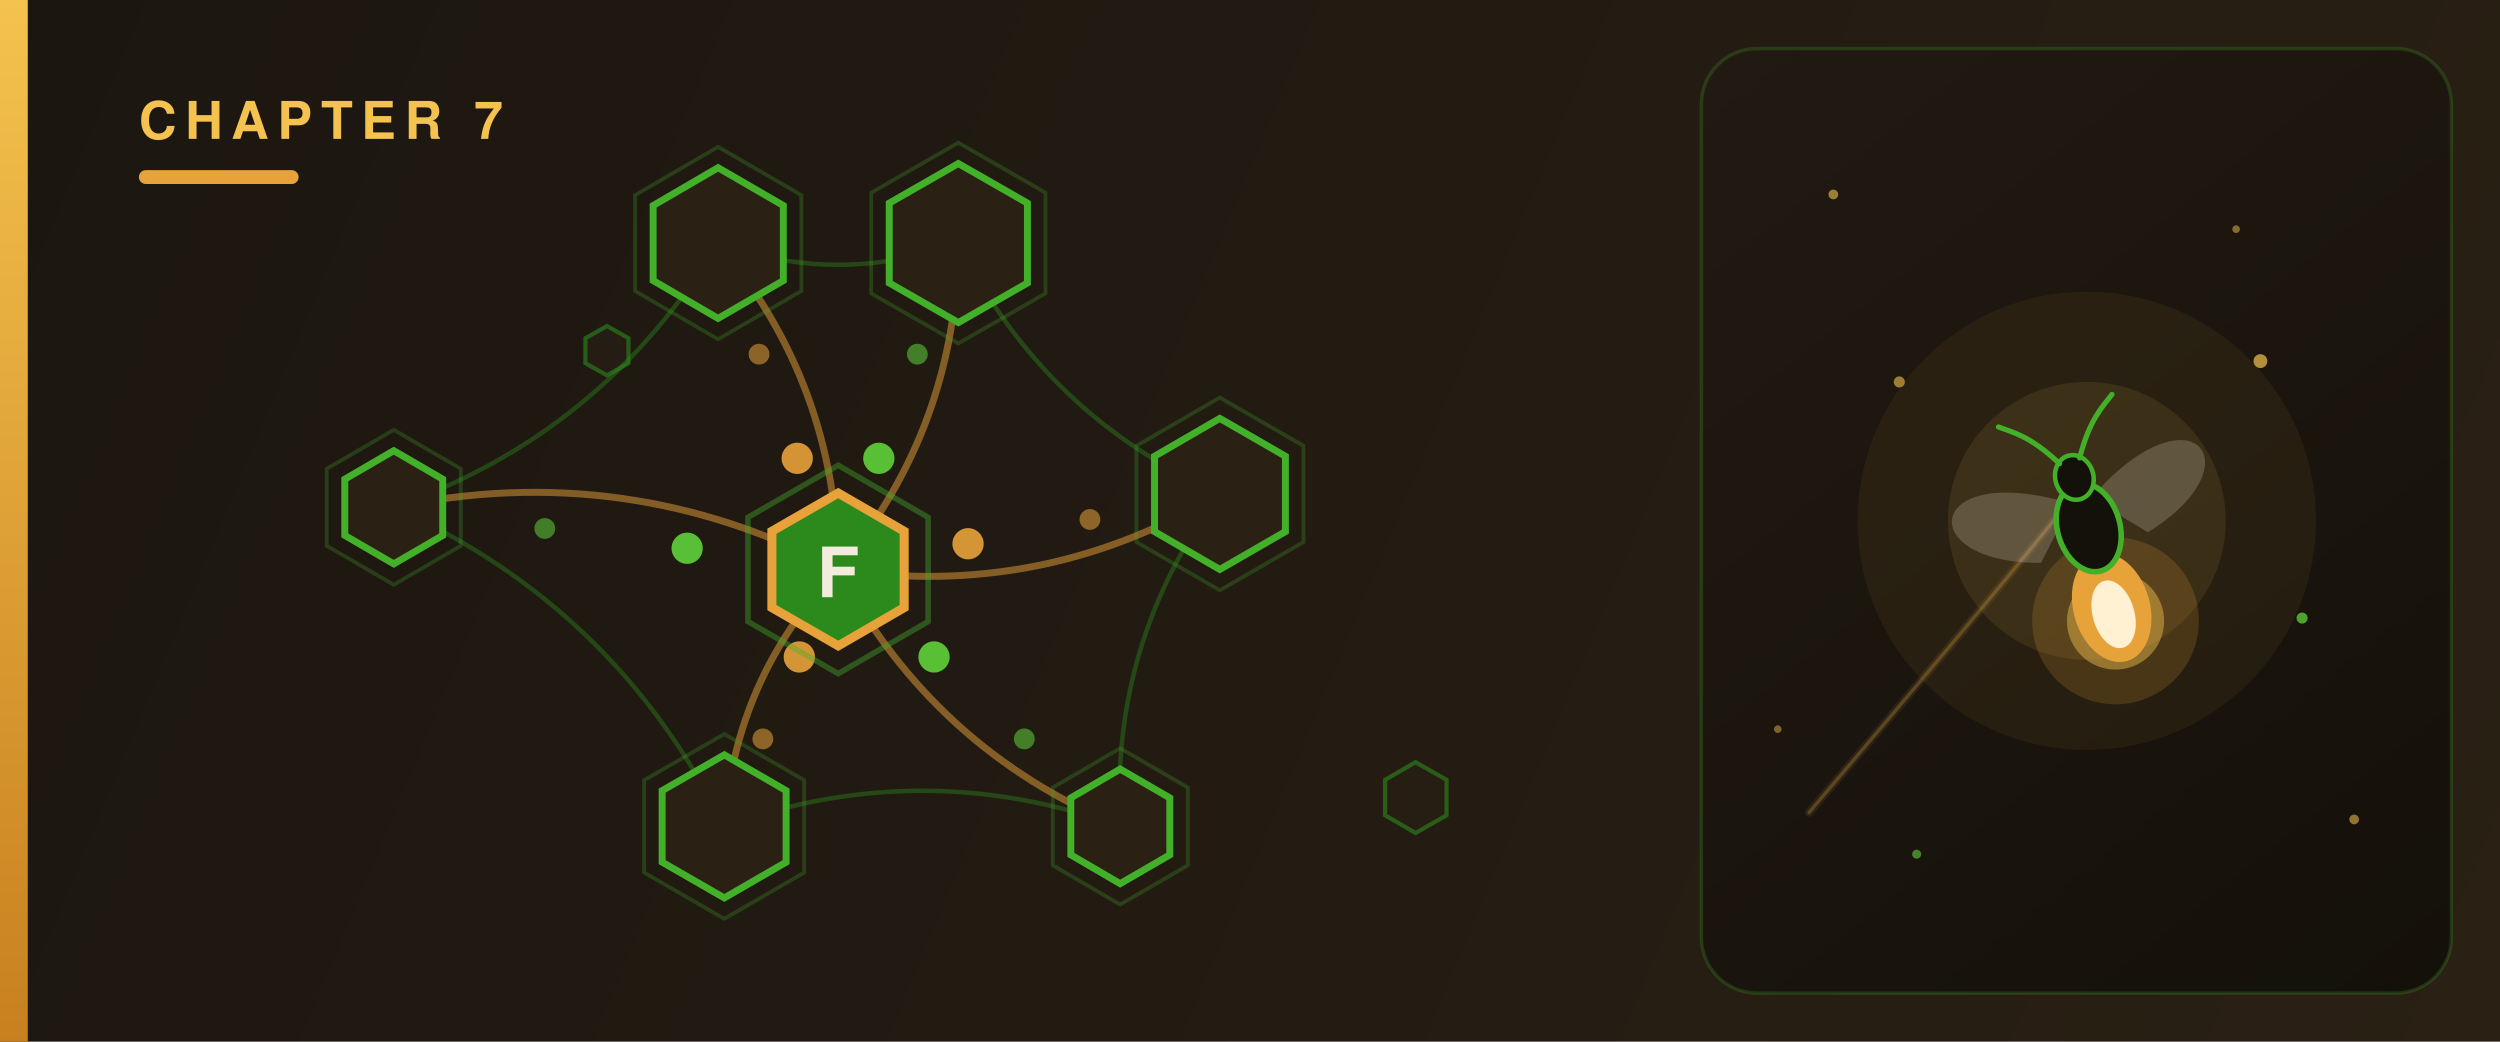
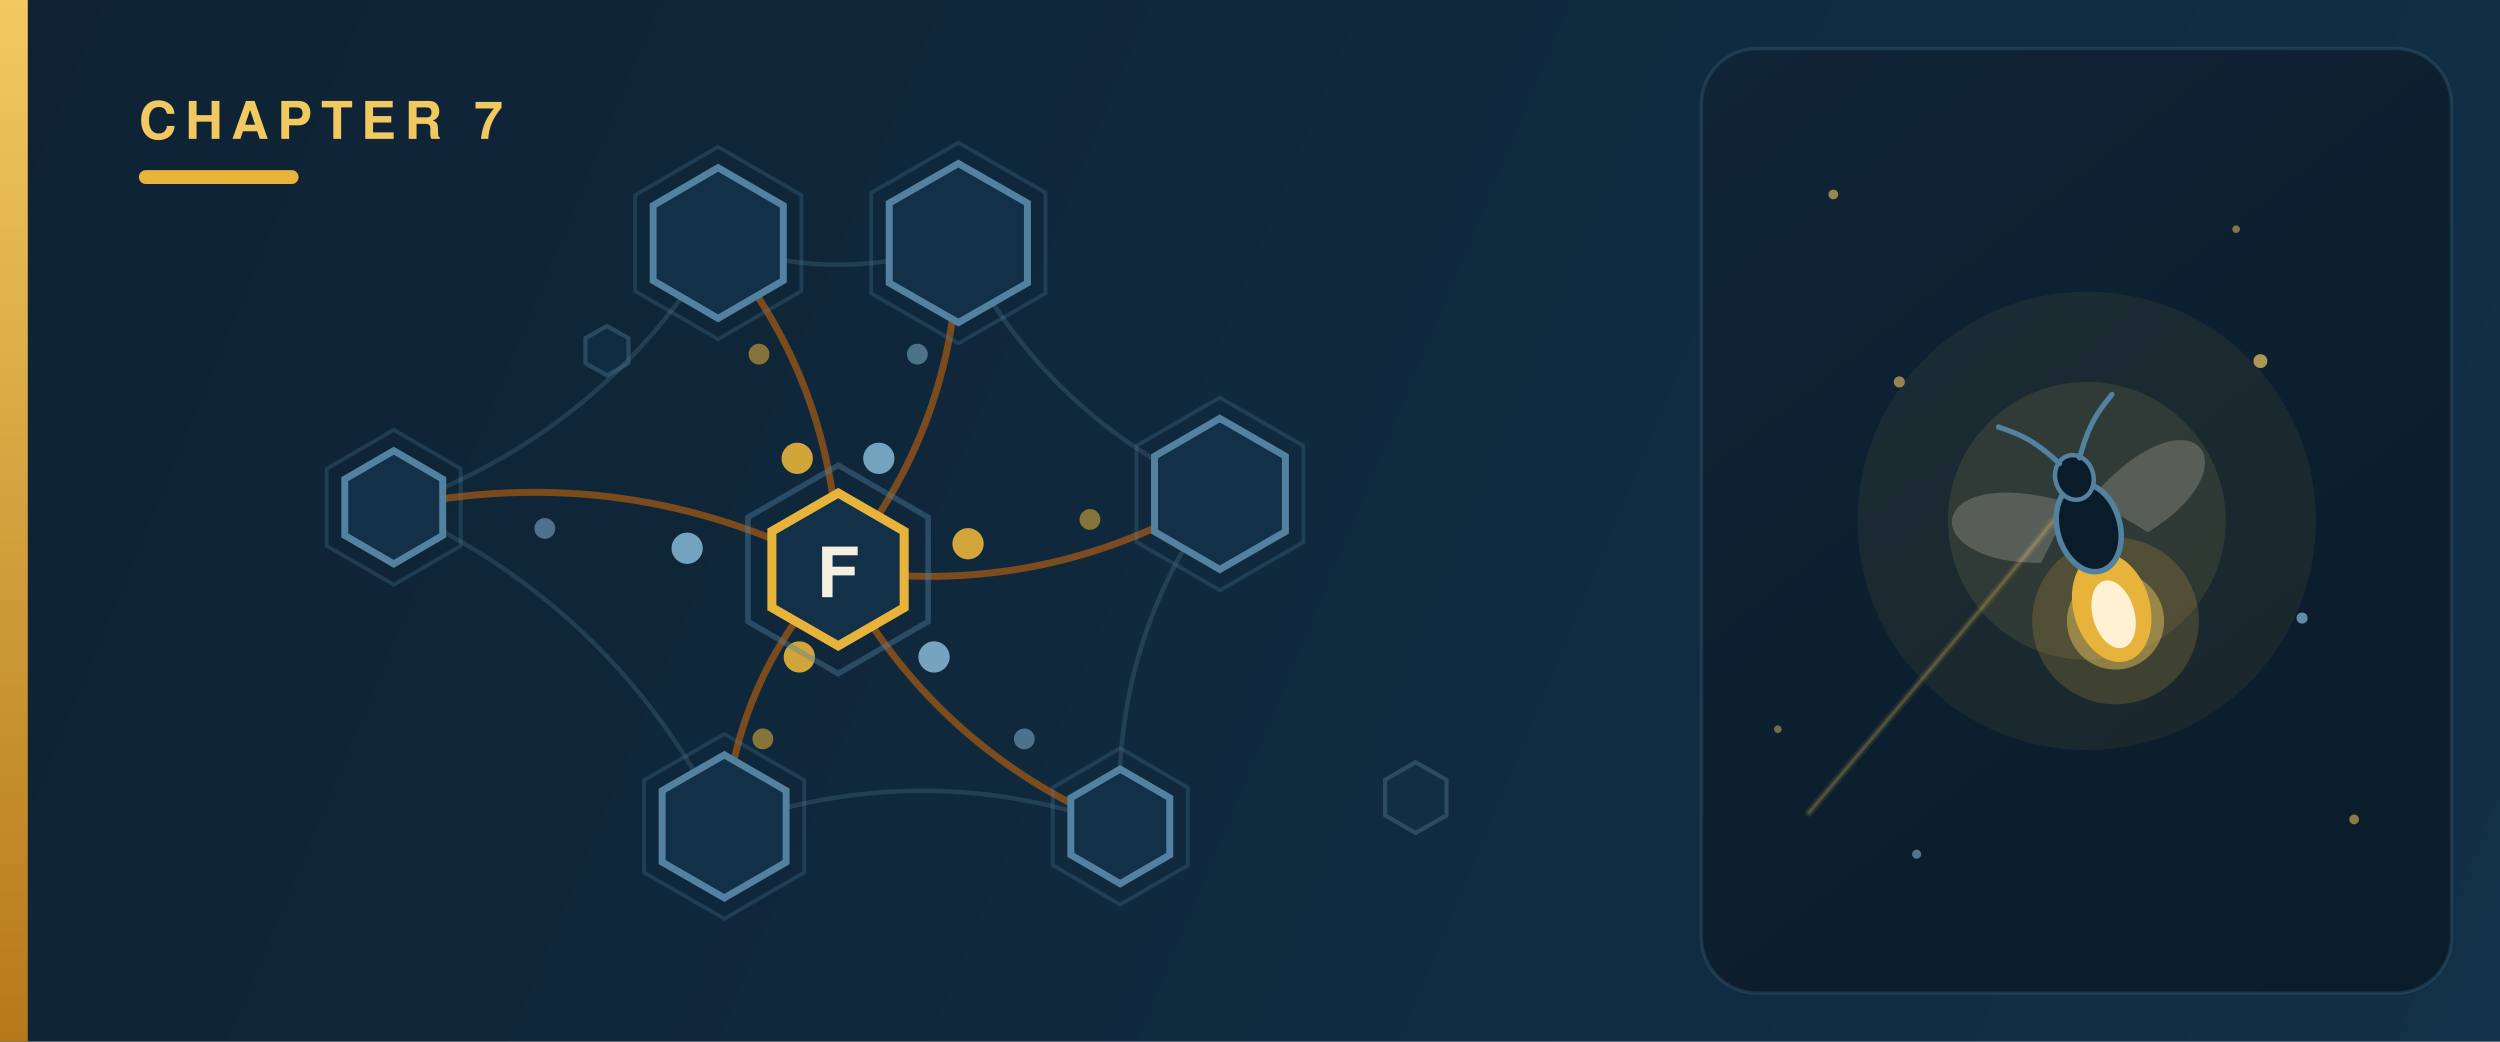
<svg xmlns="http://www.w3.org/2000/svg" viewBox="0 0 720 300" role="img" aria-label="Firefly for Java by Example — opener for chapter 7" font-family="Avenir Next,Avenir,Helvetica Neue,Helvetica,Arial,sans-serif">
  <defs>
    <linearGradient id="fld" x1="0" y1="0" x2="720" y2="300" gradientUnits="userSpaceOnUse">
-       <stop offset="0" stop-color="#1B1610" />
-       <stop offset="1" stop-color="#2A2014" />
+       <stop offset="0" stop-color="#0E2233" />
+       <stop offset="1" stop-color="#123047" />
    </linearGradient>
    <linearGradient id="pnl" x1="490" y1="14" x2="706" y2="286" gradientUnits="userSpaceOnUse">
-       <stop offset="0" stop-color="#211A12" />
-       <stop offset="1" stop-color="#14100A" />
+       <stop offset="0" stop-color="#0F2436" />
+       <stop offset="1" stop-color="#0A1B29" />
    </linearGradient>
    <linearGradient id="grh" x1="0" y1="0" x2="0" y2="300" gradientUnits="userSpaceOnUse">
-       <stop offset="0" stop-color="#f4c24e" />
-       <stop offset="1" stop-color="#c8801f" />
+       <stop offset="0" stop-color="#F2C961" />
+       <stop offset="1" stop-color="#B5791A" />
    </linearGradient>
  </defs>
  <rect width="720" height="300" fill="url(#fld)" />
  <rect x="0" y="0" width="8" height="300" fill="url(#grh)" />
  <rect x="490" y="14" width="216" height="272" rx="16" fill="url(#pnl)" />
-   <rect x="490" y="14" width="216" height="272" rx="16" fill="none" stroke="#43b02a" stroke-width="1" opacity="0.22" />
-   <g fill="#f4c24e">
+   <rect x="490" y="14" width="216" height="272" rx="16" fill="none" stroke="#5382A1" stroke-width="1" opacity="0.22" />
+   <g fill="#F2C961">
    <circle cx="528" cy="56" r="1.4" opacity="0.6" />
    <circle cx="678" cy="236" r="1.4" opacity="0.55" />
    <circle cx="644" cy="66" r="1.1" opacity="0.5" />
    <circle cx="512" cy="210" r="1.1" opacity="0.45" />
  </g>
-   <circle cx="552" cy="246" r="1.3" fill="#5fd13a" opacity="0.6" />
-   <text x="40" y="40" fill="#f4c24e" font-size="15" font-weight="800" letter-spacing="2.5">CHAPTER 7</text>
-   <rect x="40" y="49" width="46" height="4" rx="2" fill="#e8a23a" />
-   <polygon points="416.6,234.8 407.7,239.9 398.9,234.8 398.9,224.6 407.7,219.5 416.6,224.6" fill="#2A2014" stroke="#2c8a1c" stroke-width="1.2" opacity="0.6" />
-   <polygon points="181.0,104.6 174.8,108.1 168.6,104.6 168.6,97.4 174.8,93.9 181.0,97.4" fill="#2A2014" stroke="#2c8a1c" stroke-width="1.2" opacity="0.6" />
-   <polygon points="292.9,82.4 282.6,88.3 272.4,82.4 272.4,70.5 282.6,64.6 292.9,70.5" fill="#2A2014" stroke="#2c8a1c" stroke-width="1.2" opacity="0.6" />
-   <g fill="none" stroke="#e8a23a" stroke-width="2" opacity="0.50">
+   <circle cx="552" cy="246" r="1.3" fill="#7FB0CE" opacity="0.6" />
+   <text x="40" y="40" fill="#F2C961" font-size="15" font-weight="800" letter-spacing="2.5">CHAPTER 7</text>
+   <rect x="40" y="49" width="46" height="4" rx="2" fill="#E8B33A" />
+   <polygon points="416.6,234.8 407.7,239.9 398.9,234.8 398.9,224.6 407.7,219.5 416.6,224.6" fill="#123047" stroke="#3E6178" stroke-width="1.2" opacity="0.6" />
+   <polygon points="181.0,104.6 174.8,108.1 168.6,104.6 168.6,97.4 174.8,93.9 181.0,97.4" fill="#123047" stroke="#3E6178" stroke-width="1.2" opacity="0.6" />
+   <polygon points="292.9,82.4 282.6,88.3 272.4,82.4 272.4,70.5 282.6,64.6 292.9,70.5" fill="#123047" stroke="#3E6178" stroke-width="1.2" opacity="0.6" />
+   <g fill="none" stroke="#E76F00" stroke-width="2" opacity="0.50">
    <path d="M241.4,164.0 Q300.3,172.9 351.3,142.2" />
    <path d="M241.4,164.0 Q268.7,215.6 322.6,238.0" />
    <path d="M241.4,164.0 Q211.6,195.1 208.6,238.0" />
    <path d="M241.4,164.0 Q180.6,132.0 113.4,146.1" />
    <path d="M241.4,164.0 Q241.0,110.8 206.8,70.0" />
    <path d="M241.4,164.0 Q275.6,123.2 276.0,70.0" />
  </g>
-   <g fill="none" stroke="#2c8a1c" stroke-width="1.3" opacity="0.4">
+   <g fill="none" stroke="#3E6178" stroke-width="1.3" opacity="0.4">
    <path d="M351.3,142.2 Q319.7,184.9 322.6,238.0" />
    <path d="M322.6,238.0 Q265.6,217.5 208.6,238.0" />
    <path d="M208.6,238.0 Q177.5,174.9 113.4,146.1" />
    <path d="M113.4,146.1 Q173.8,124.9 206.8,70.0" />
    <path d="M206.8,70.0 Q241.4,82.5 276.0,70.0" />
    <path d="M276.0,70.0 Q300.7,119.7 351.3,142.2" />
  </g>
-   <circle cx="278.8" cy="156.6" r="4.5" fill="#e8a23a" opacity="0.9" />
-   <circle cx="313.9" cy="149.6" r="3.0" fill="#e8a23a" opacity="0.55" />
-   <circle cx="269.0" cy="189.2" r="4.5" fill="#5fd13a" opacity="0.9" />
-   <circle cx="295.0" cy="212.8" r="3.0" fill="#5fd13a" opacity="0.55" />
-   <circle cx="230.2" cy="189.2" r="4.5" fill="#e8a23a" opacity="0.9" />
-   <circle cx="219.7" cy="212.8" r="3.0" fill="#e8a23a" opacity="0.55" />
-   <circle cx="197.9" cy="157.9" r="4.5" fill="#5fd13a" opacity="0.9" />
-   <circle cx="156.9" cy="152.2" r="3.0" fill="#5fd13a" opacity="0.55" />
-   <circle cx="229.6" cy="132.0" r="4.5" fill="#e8a23a" opacity="0.9" />
-   <circle cx="218.6" cy="102.0" r="3.0" fill="#e8a23a" opacity="0.55" />
-   <circle cx="253.1" cy="132.0" r="4.5" fill="#5fd13a" opacity="0.9" />
-   <circle cx="264.2" cy="102.0" r="3.0" fill="#5fd13a" opacity="0.55" />
-   <polygon points="375.4,156.1 351.3,170.0 327.3,156.1 327.3,128.4 351.3,114.5 375.4,128.4" fill="none" stroke="#43b02a" stroke-width="1.1" opacity="0.25" />
-   <polygon points="370.2,153.1 351.3,164.0 332.5,153.1 332.5,131.4 351.3,120.5 370.2,131.4" fill="#2A2014" stroke="#43b02a" stroke-width="2.0" />
-   <polygon points="342.1,249.2 322.6,260.5 303.2,249.2 303.2,226.8 322.6,215.5 342.1,226.8" fill="none" stroke="#43b02a" stroke-width="1.1" opacity="0.25" />
-   <polygon points="336.9,246.2 322.6,254.5 308.4,246.2 308.4,229.8 322.6,221.5 336.9,229.8" fill="#2A2014" stroke="#43b02a" stroke-width="2.0" />
-   <polygon points="231.6,251.3 208.6,264.6 185.5,251.3 185.5,224.7 208.6,211.4 231.6,224.7" fill="none" stroke="#43b02a" stroke-width="1.1" opacity="0.25" />
-   <polygon points="226.4,248.3 208.6,258.6 190.7,248.3 190.7,227.7 208.6,217.4 226.4,227.7" fill="#2A2014" stroke="#43b02a" stroke-width="2.0" />
-   <polygon points="132.7,157.2 113.4,168.4 94.1,157.2 94.1,135.0 113.4,123.8 132.7,135.0" fill="none" stroke="#43b02a" stroke-width="1.1" opacity="0.25" />
-   <polygon points="127.5,154.2 113.4,162.4 99.3,154.2 99.3,138.0 113.4,129.8 127.5,138.0" fill="#2A2014" stroke="#43b02a" stroke-width="2.0" />
-   <polygon points="230.8,83.8 206.8,97.7 182.9,83.8 182.9,56.2 206.8,42.3 230.8,56.2" fill="none" stroke="#43b02a" stroke-width="1.1" opacity="0.25" />
-   <polygon points="225.6,80.8 206.8,91.7 188.1,80.8 188.1,59.2 206.8,48.3 225.6,59.2" fill="#2A2014" stroke="#43b02a" stroke-width="2.0" />
-   <polygon points="301.1,84.5 276.0,98.9 250.9,84.5 250.9,55.5 276.0,41.1 301.1,55.5" fill="none" stroke="#43b02a" stroke-width="1.1" opacity="0.25" />
-   <polygon points="295.9,81.5 276.0,92.9 256.1,81.5 256.1,58.5 276.0,47.1 295.9,58.5" fill="#2A2014" stroke="#43b02a" stroke-width="2.0" />
-   <polygon points="267.3,179.0 241.4,194.0 215.4,179.0 215.4,149.0 241.4,134.0 267.3,149.0" fill="none" stroke="#43b02a" stroke-width="1.6" opacity="0.4" />
-   <polygon points="260.4,175.0 241.4,186.0 222.3,175.0 222.3,153.0 241.4,142.0 260.4,153.0" fill="#2c8a1c" stroke="#e8a23a" stroke-width="2.6" />
-   <text x="241.4" y="165.0" text-anchor="middle" dominant-baseline="middle" fill="#f3ecdd" font-size="20" font-weight="800" letter-spacing="-1">F</text>
+   <circle cx="278.8" cy="156.6" r="4.5" fill="#E8B33A" opacity="0.9" />
+   <circle cx="313.9" cy="149.6" r="3.0" fill="#E8B33A" opacity="0.55" />
+   <circle cx="269.0" cy="189.2" r="4.5" fill="#7FB0CE" opacity="0.9" />
+   <circle cx="295.0" cy="212.8" r="3.0" fill="#7FB0CE" opacity="0.55" />
+   <circle cx="230.2" cy="189.2" r="4.5" fill="#E8B33A" opacity="0.9" />
+   <circle cx="219.7" cy="212.8" r="3.0" fill="#E8B33A" opacity="0.55" />
+   <circle cx="197.9" cy="157.9" r="4.5" fill="#7FB0CE" opacity="0.9" />
+   <circle cx="156.9" cy="152.2" r="3.0" fill="#7FB0CE" opacity="0.55" />
+   <circle cx="229.6" cy="132.0" r="4.5" fill="#E8B33A" opacity="0.9" />
+   <circle cx="218.6" cy="102.0" r="3.0" fill="#E8B33A" opacity="0.55" />
+   <circle cx="253.1" cy="132.0" r="4.5" fill="#7FB0CE" opacity="0.9" />
+   <circle cx="264.2" cy="102.0" r="3.0" fill="#7FB0CE" opacity="0.55" />
+   <polygon points="375.4,156.1 351.3,170.0 327.3,156.1 327.3,128.4 351.3,114.5 375.4,128.4" fill="none" stroke="#5382A1" stroke-width="1.1" opacity="0.25" />
+   <polygon points="370.2,153.1 351.3,164.0 332.5,153.1 332.5,131.4 351.3,120.5 370.2,131.4" fill="#123047" stroke="#5382A1" stroke-width="2.0" />
+   <polygon points="342.1,249.2 322.6,260.5 303.2,249.2 303.2,226.8 322.6,215.5 342.1,226.8" fill="none" stroke="#5382A1" stroke-width="1.1" opacity="0.25" />
+   <polygon points="336.9,246.2 322.6,254.5 308.4,246.2 308.4,229.8 322.6,221.5 336.9,229.8" fill="#123047" stroke="#5382A1" stroke-width="2.0" />
+   <polygon points="231.6,251.3 208.6,264.6 185.5,251.3 185.5,224.7 208.6,211.4 231.6,224.7" fill="none" stroke="#5382A1" stroke-width="1.1" opacity="0.25" />
+   <polygon points="226.4,248.3 208.6,258.6 190.7,248.3 190.7,227.7 208.6,217.4 226.4,227.7" fill="#123047" stroke="#5382A1" stroke-width="2.0" />
+   <polygon points="132.7,157.2 113.4,168.4 94.1,157.2 94.1,135.0 113.4,123.8 132.7,135.0" fill="none" stroke="#5382A1" stroke-width="1.1" opacity="0.25" />
+   <polygon points="127.5,154.2 113.4,162.4 99.3,154.2 99.3,138.0 113.4,129.8 127.5,138.0" fill="#123047" stroke="#5382A1" stroke-width="2.0" />
+   <polygon points="230.8,83.8 206.8,97.7 182.9,83.8 182.9,56.2 206.8,42.3 230.8,56.2" fill="none" stroke="#5382A1" stroke-width="1.1" opacity="0.25" />
+   <polygon points="225.6,80.8 206.8,91.7 188.1,80.8 188.1,59.2 206.8,48.3 225.6,59.2" fill="#123047" stroke="#5382A1" stroke-width="2.0" />
+   <polygon points="301.1,84.5 276.0,98.9 250.9,84.5 250.9,55.5 276.0,41.1 301.1,55.5" fill="none" stroke="#5382A1" stroke-width="1.1" opacity="0.25" />
+   <polygon points="295.9,81.5 276.0,92.9 256.1,81.5 256.1,58.5 276.0,47.1 295.9,58.5" fill="#123047" stroke="#5382A1" stroke-width="2.0" />
+   <polygon points="267.3,179.0 241.4,194.0 215.4,179.0 215.4,149.0 241.4,134.0 267.3,149.0" fill="none" stroke="#5382A1" stroke-width="1.6" opacity="0.4" />
+   <polygon points="260.4,175.0 241.4,186.0 222.3,175.0 222.3,153.0 241.4,142.0 260.4,153.0" fill="#123047" stroke="#E8B33A" stroke-width="2.6" />
+   <text x="241.4" y="165.0" text-anchor="middle" dominant-baseline="middle" fill="#F5EFE2" font-size="20" font-weight="800" letter-spacing="-1">F</text>
  <g transform="translate(601,150)">
-     <circle r="66" fill="#e8a23a" opacity="0.07" />
-     <circle r="40" fill="#f4c24e" opacity="0.10" />
-     <path d="M-80,84 C-46,44 -24,18 -8,-2" fill="none" stroke="#e8a23a" stroke-width="2.4" opacity="0.10" stroke-linecap="round" />
-     <path d="M-80,84 C-46,44 -24,18 -8,-2" fill="none" stroke="#f4c24e" stroke-width="1" opacity="0.22" stroke-linecap="round" />
+     <circle r="66" fill="#E8B33A" opacity="0.07" />
+     <circle r="40" fill="#F2C961" opacity="0.10" />
+     <path d="M-80,84 C-46,44 -24,18 -8,-2" fill="none" stroke="#E8B33A" stroke-width="2.4" opacity="0.10" stroke-linecap="round" />
+     <path d="M-80,84 C-46,44 -24,18 -8,-2" fill="none" stroke="#F2C961" stroke-width="1" opacity="0.22" stroke-linecap="round" />
    <g transform="rotate(-16)">
-       <circle cx="0" cy="30" r="24" fill="#e8a23a" opacity="0.18" />
-       <circle cx="0" cy="30" r="14" fill="#f4c24e" opacity="0.45" />
-       <path d="M-3,-6 C-40,-30 -52,-2 -16,8 Z" fill="#f3ecdd" opacity="0.20" />
-       <path d="M3,-6 C40,-30 52,-2 16,8 Z" fill="#f3ecdd" opacity="0.20" />
-       <ellipse cx="0" cy="26" rx="11" ry="16" fill="#e8a23a" />
+       <circle cx="0" cy="30" r="24" fill="#E8B33A" opacity="0.18" />
+       <circle cx="0" cy="30" r="14" fill="#F2C961" opacity="0.45" />
+       <path d="M-3,-6 C-40,-30 -52,-2 -16,8 Z" fill="#F5EFE2" opacity="0.20" />
+       <path d="M3,-6 C40,-30 52,-2 16,8 Z" fill="#F5EFE2" opacity="0.20" />
+       <ellipse cx="0" cy="26" rx="11" ry="16" fill="#E8B33A" />
      <ellipse cx="0" cy="28" rx="6" ry="10" fill="#fff1d2" />
-       <ellipse cx="0" cy="2" rx="9" ry="13" fill="#14100A" stroke="#43b02a" stroke-width="1.6" />
-       <ellipse cx="0" cy="-13" rx="5.5" ry="6.5" fill="#14100A" stroke="#43b02a" stroke-width="1.3" />
-       <path d="M-3,-18 C-9,-28 -13,-30 -17,-33" fill="none" stroke="#43b02a" stroke-width="1.5" stroke-linecap="round" />
-       <path d="M3,-18 C9,-28 13,-30 17,-33" fill="none" stroke="#43b02a" stroke-width="1.5" stroke-linecap="round" />
+       <ellipse cx="0" cy="2" rx="9" ry="13" fill="#0A1B29" stroke="#5382A1" stroke-width="1.6" />
+       <ellipse cx="0" cy="-13" rx="5.5" ry="6.5" fill="#0A1B29" stroke="#5382A1" stroke-width="1.3" />
+       <path d="M-3,-18 C-9,-28 -13,-30 -17,-33" fill="none" stroke="#5382A1" stroke-width="1.5" stroke-linecap="round" />
+       <path d="M3,-18 C9,-28 13,-30 17,-33" fill="none" stroke="#5382A1" stroke-width="1.5" stroke-linecap="round" />
    </g>
-     <circle cx="50" cy="-46" r="2" fill="#f4c24e" opacity="0.7" />
-     <circle cx="62" cy="28" r="1.6" fill="#5fd13a" opacity="0.75" />
-     <circle cx="-54" cy="-40" r="1.6" fill="#f4c24e" opacity="0.6" />
+     <circle cx="50" cy="-46" r="2" fill="#F2C961" opacity="0.7" />
+     <circle cx="62" cy="28" r="1.6" fill="#7FB0CE" opacity="0.75" />
+     <circle cx="-54" cy="-40" r="1.6" fill="#F2C961" opacity="0.6" />
  </g>
</svg>
